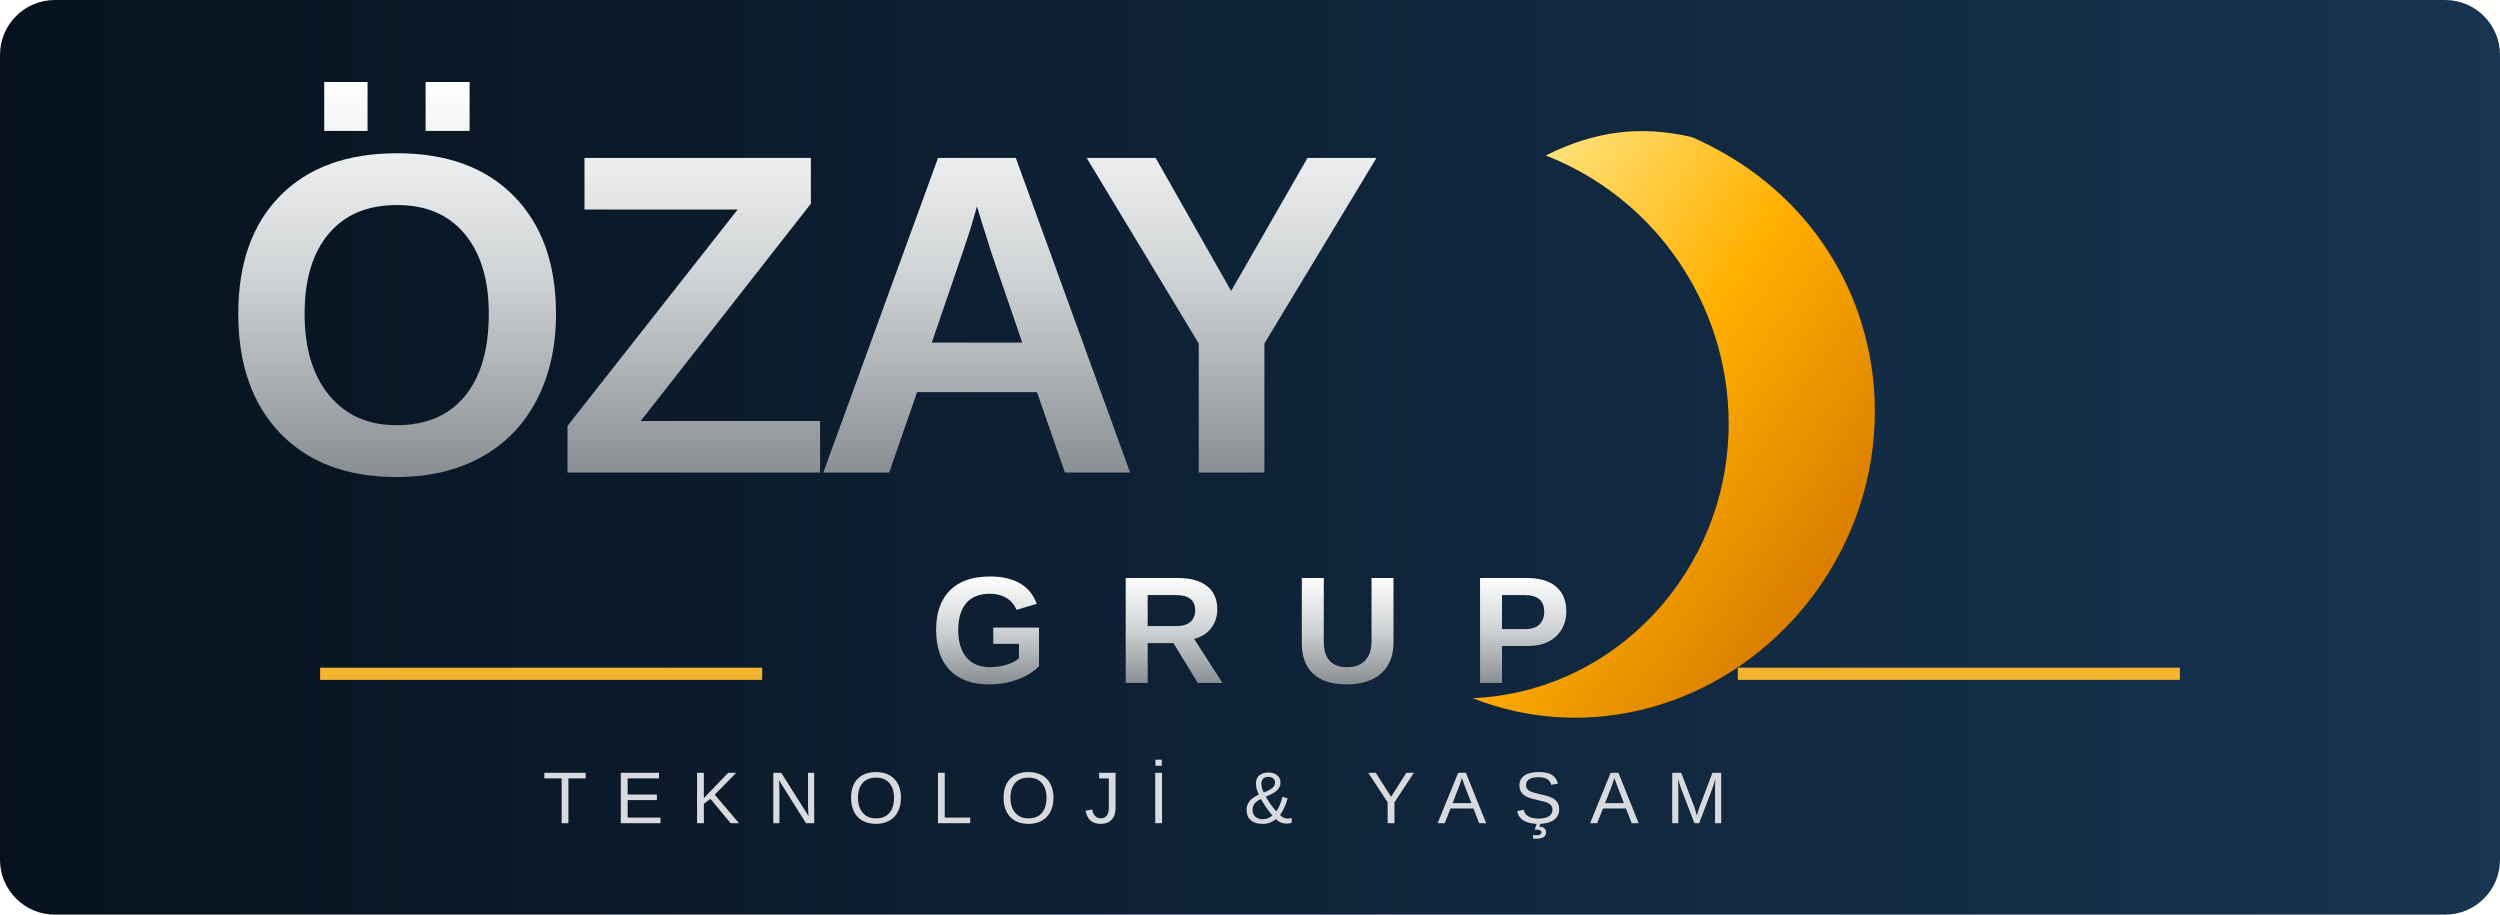
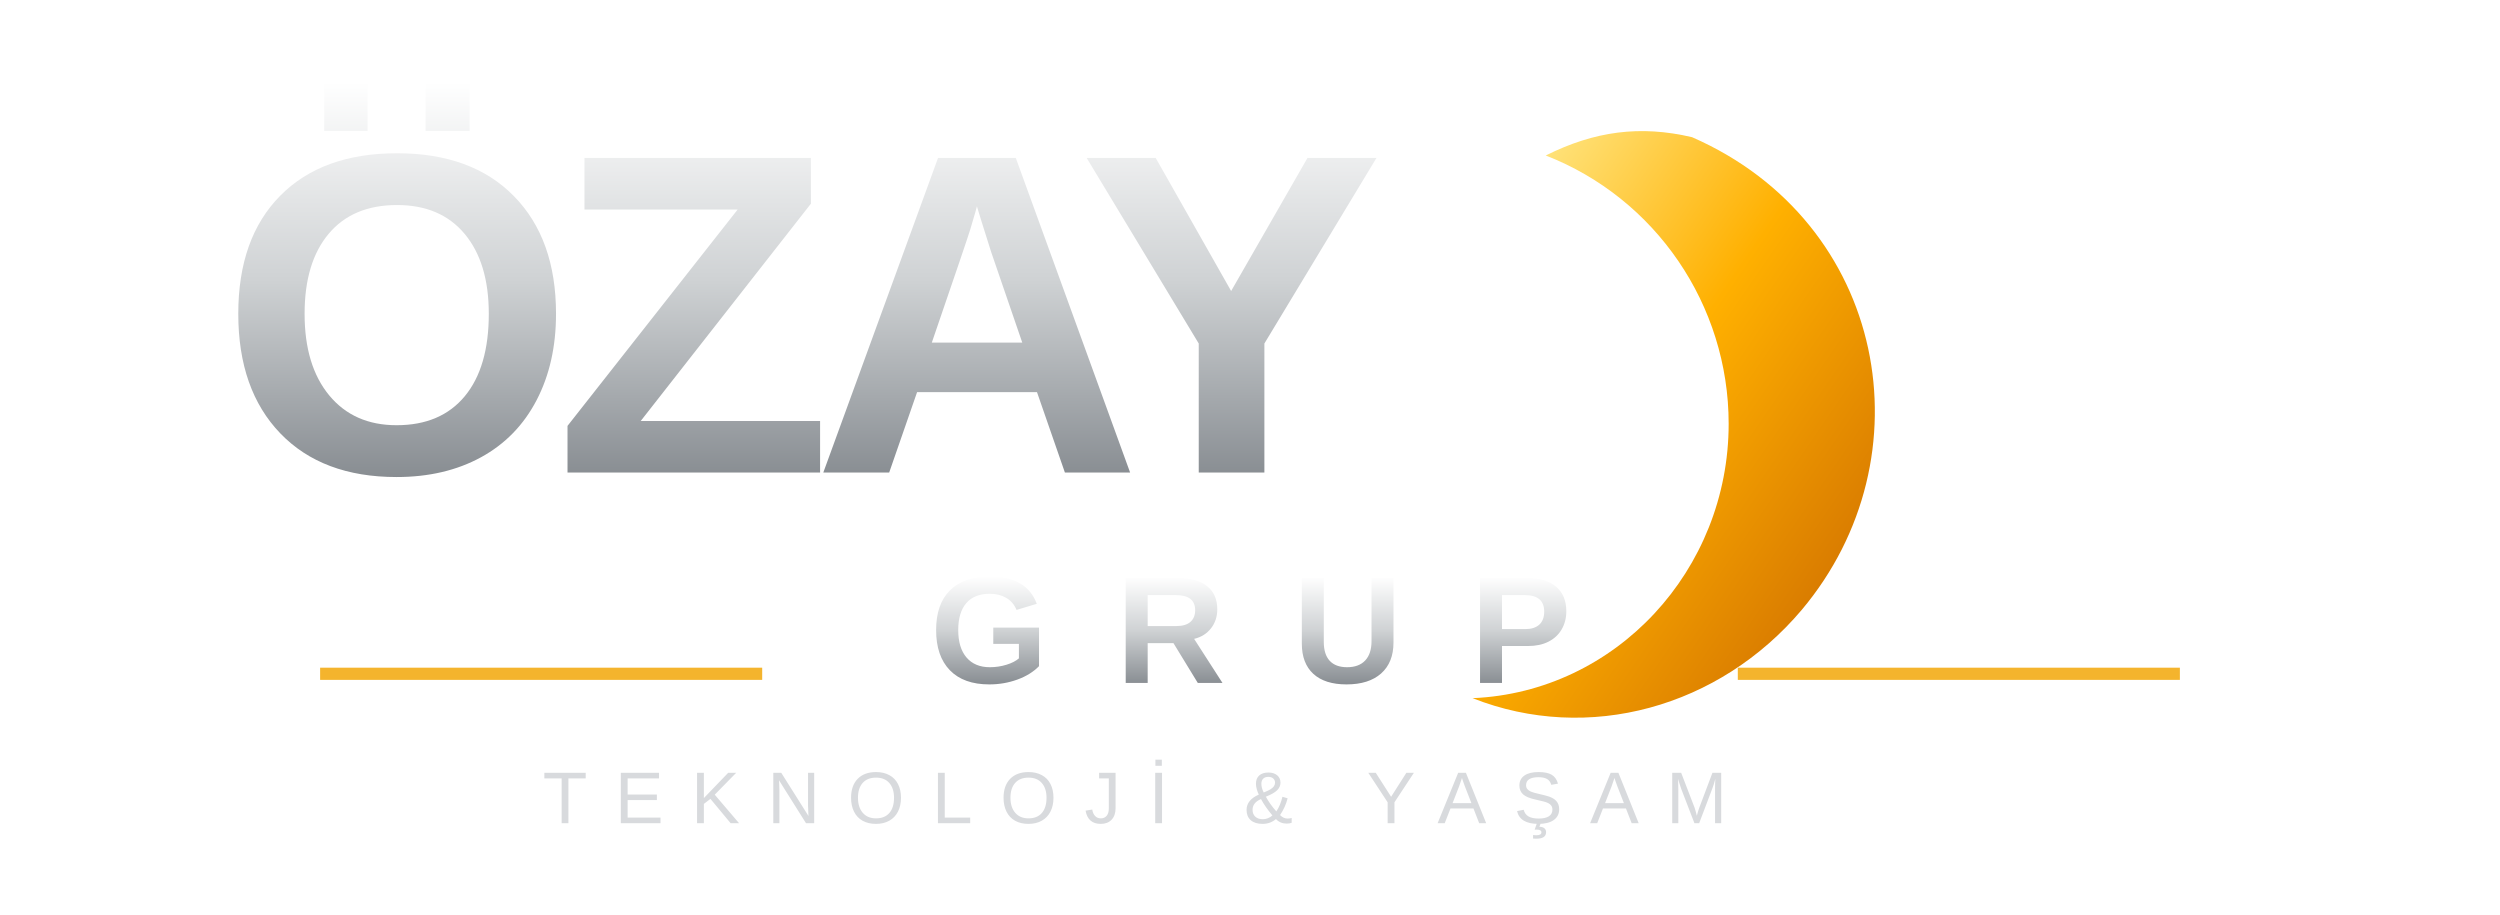
<svg xmlns="http://www.w3.org/2000/svg" viewBox="0 0 820 300" role="img" aria-labelledby="t d">
  <defs>
    <linearGradient id="bg" x1="0" x2="1">
      <stop stop-color="#06111d" />
      <stop offset="1" stop-color="#173451" />
    </linearGradient>
    <linearGradient id="silver" x1="0" y1="0" x2="0" y2="1">
      <stop stop-color="#fff" />
      <stop offset=".5" stop-color="#cfd2d4" />
      <stop offset="1" stop-color="#888d92" />
    </linearGradient>
    <linearGradient id="gold" x1="0" y1="0" x2="1" y2="1">
      <stop stop-color="#fff2a0" />
      <stop offset=".45" stop-color="#ffb000" />
      <stop offset="1" stop-color="#c86400" />
    </linearGradient>
  </defs>
-   <rect width="820" height="300" rx="18" fill="url(#bg)" />
  <text x="72" y="155" font-family="Arial,Helvetica,sans-serif" font-weight="900" font-size="150" fill="url(#silver)" letter-spacing="-7">ÖZAY</text>
  <path d="M555 45c64 28 78 105 36 155-27 32-70 44-108 29 47-2 84-42 84-90 0-39-24-74-60-88 16-8 31-10 48-6z" fill="url(#gold)" />
  <text x="305" y="224" font-family="Arial,Helvetica,sans-serif" font-weight="700" font-size="50" fill="url(#silver)" letter-spacing="22">GRUP</text>
  <path d="M105 221h145M570 221h145" stroke="#f4b42d" stroke-width="4" />
  <text x="178" y="270" font-family="Arial,Helvetica,sans-serif" font-size="24" fill="#d8dadd" letter-spacing="9">TEKNOLOJİ &amp; YAŞAM</text>
</svg>
